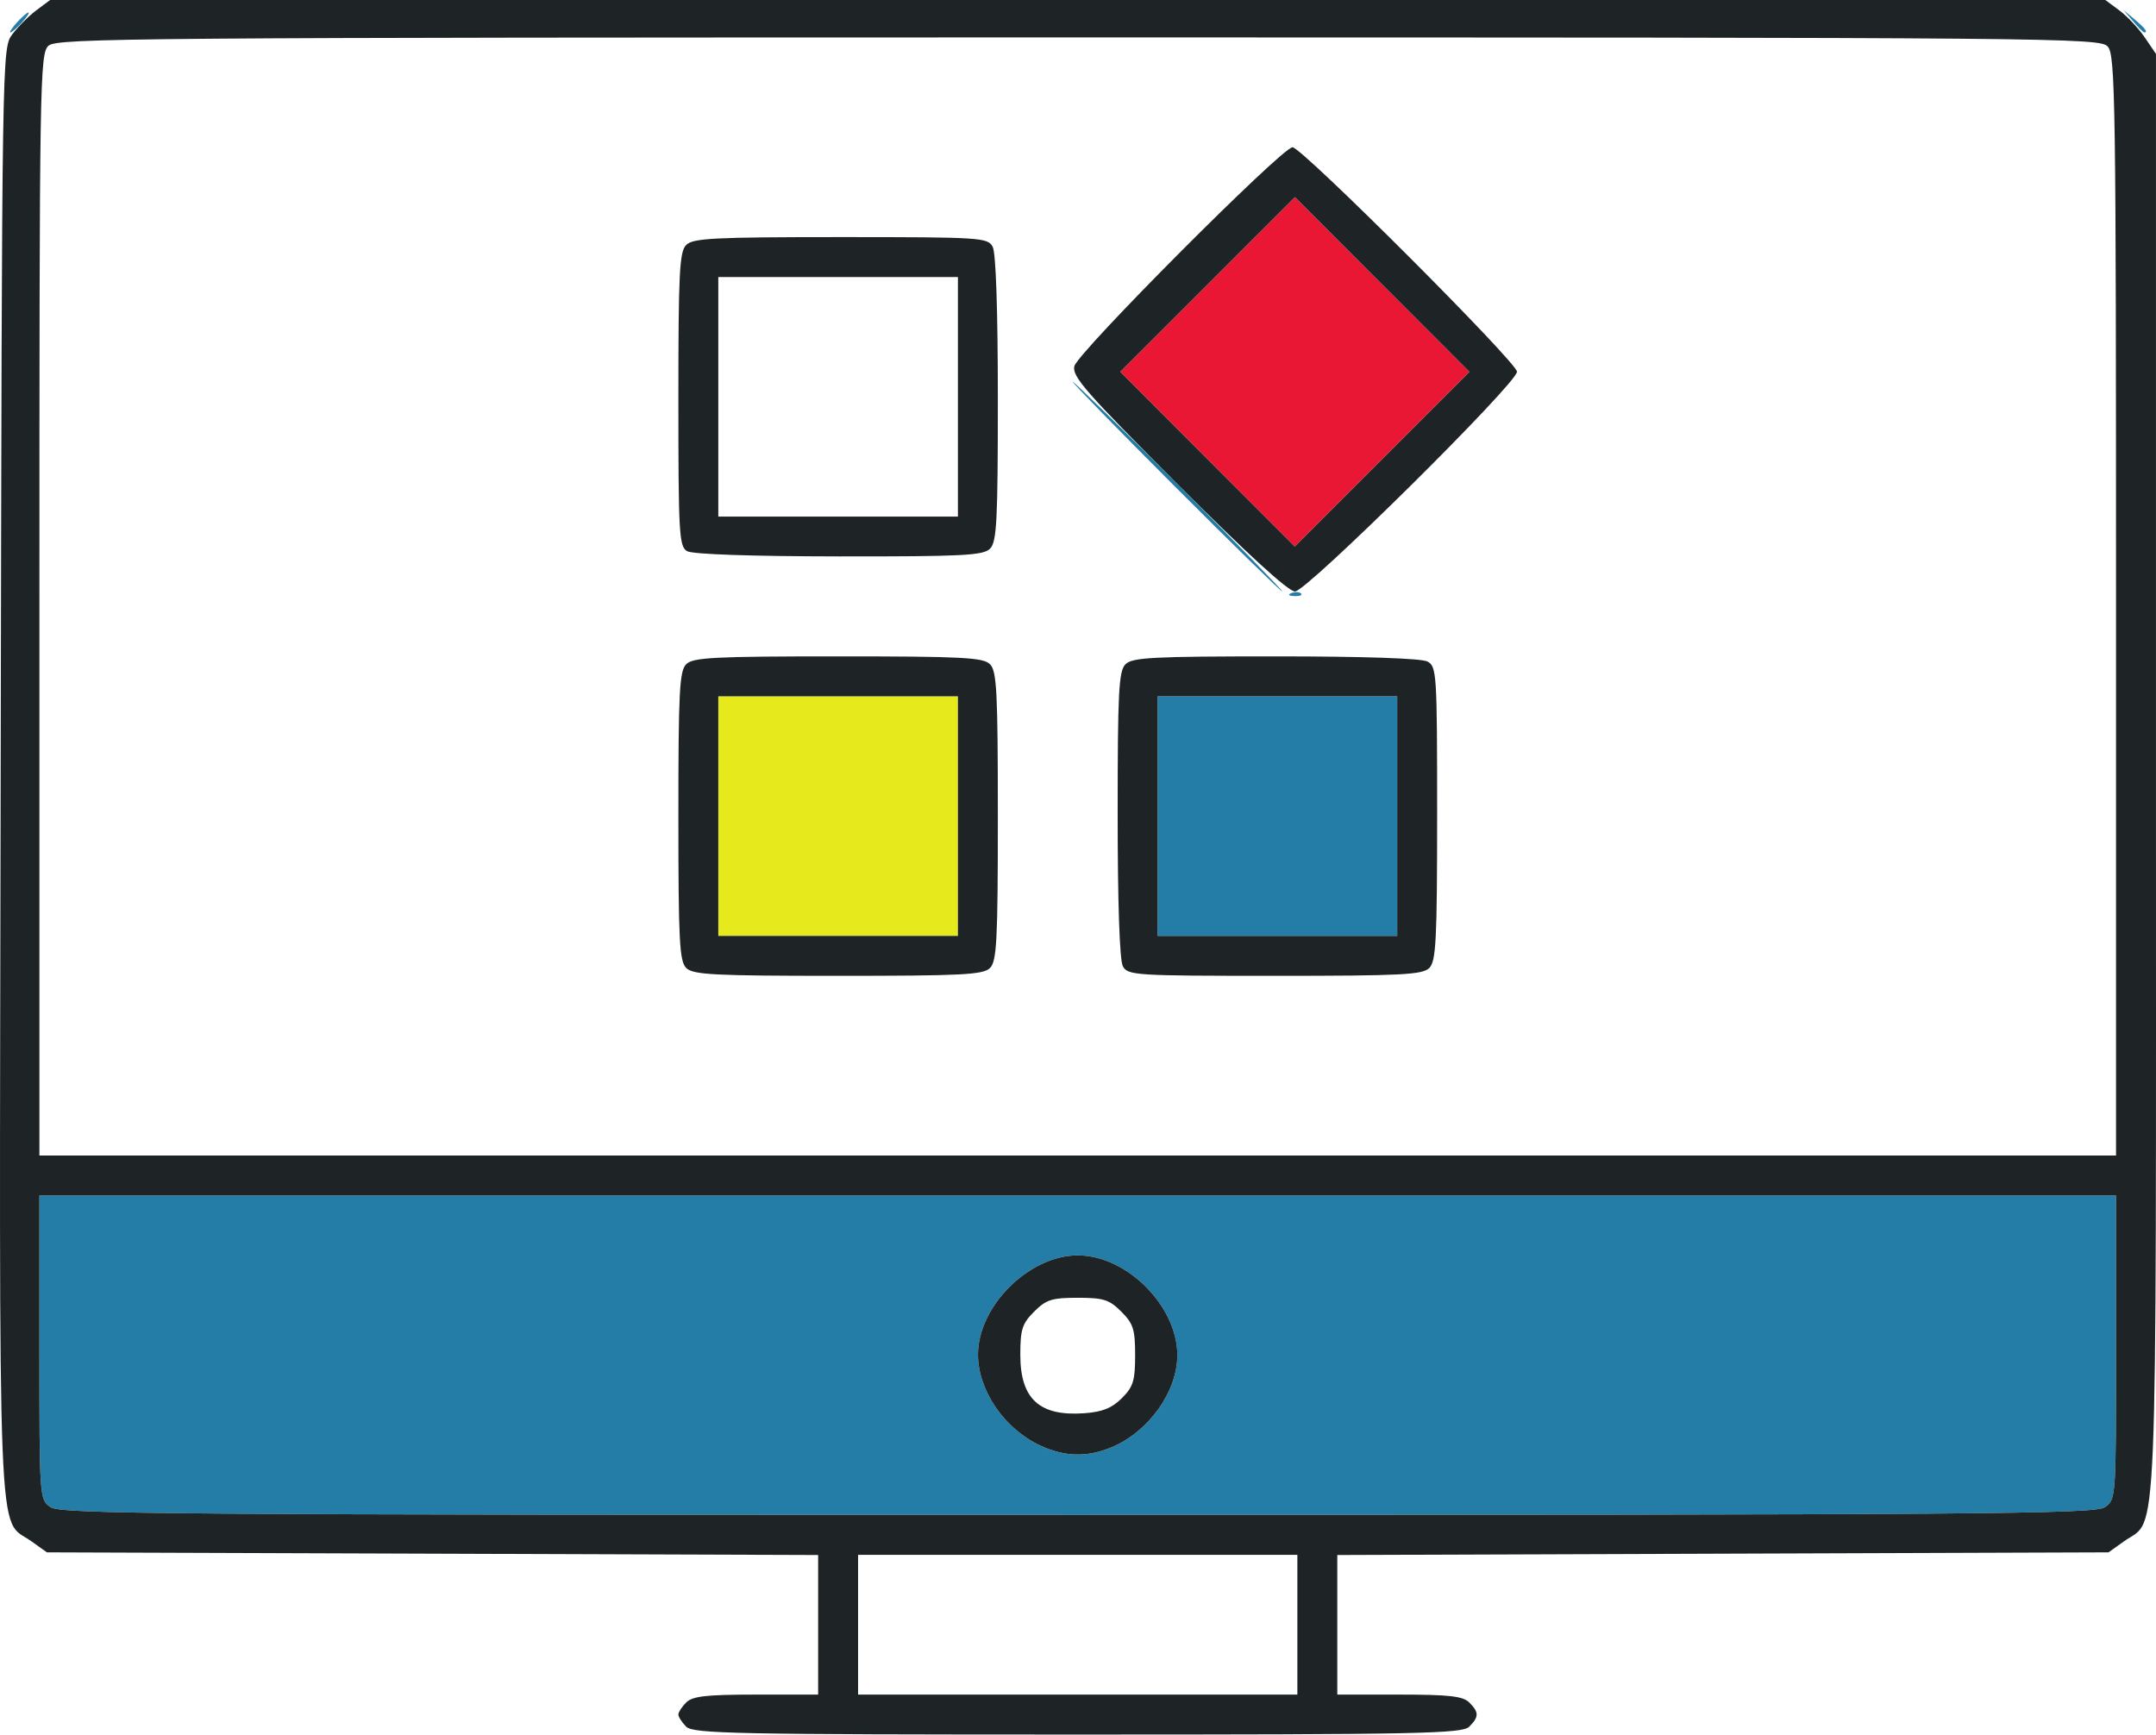
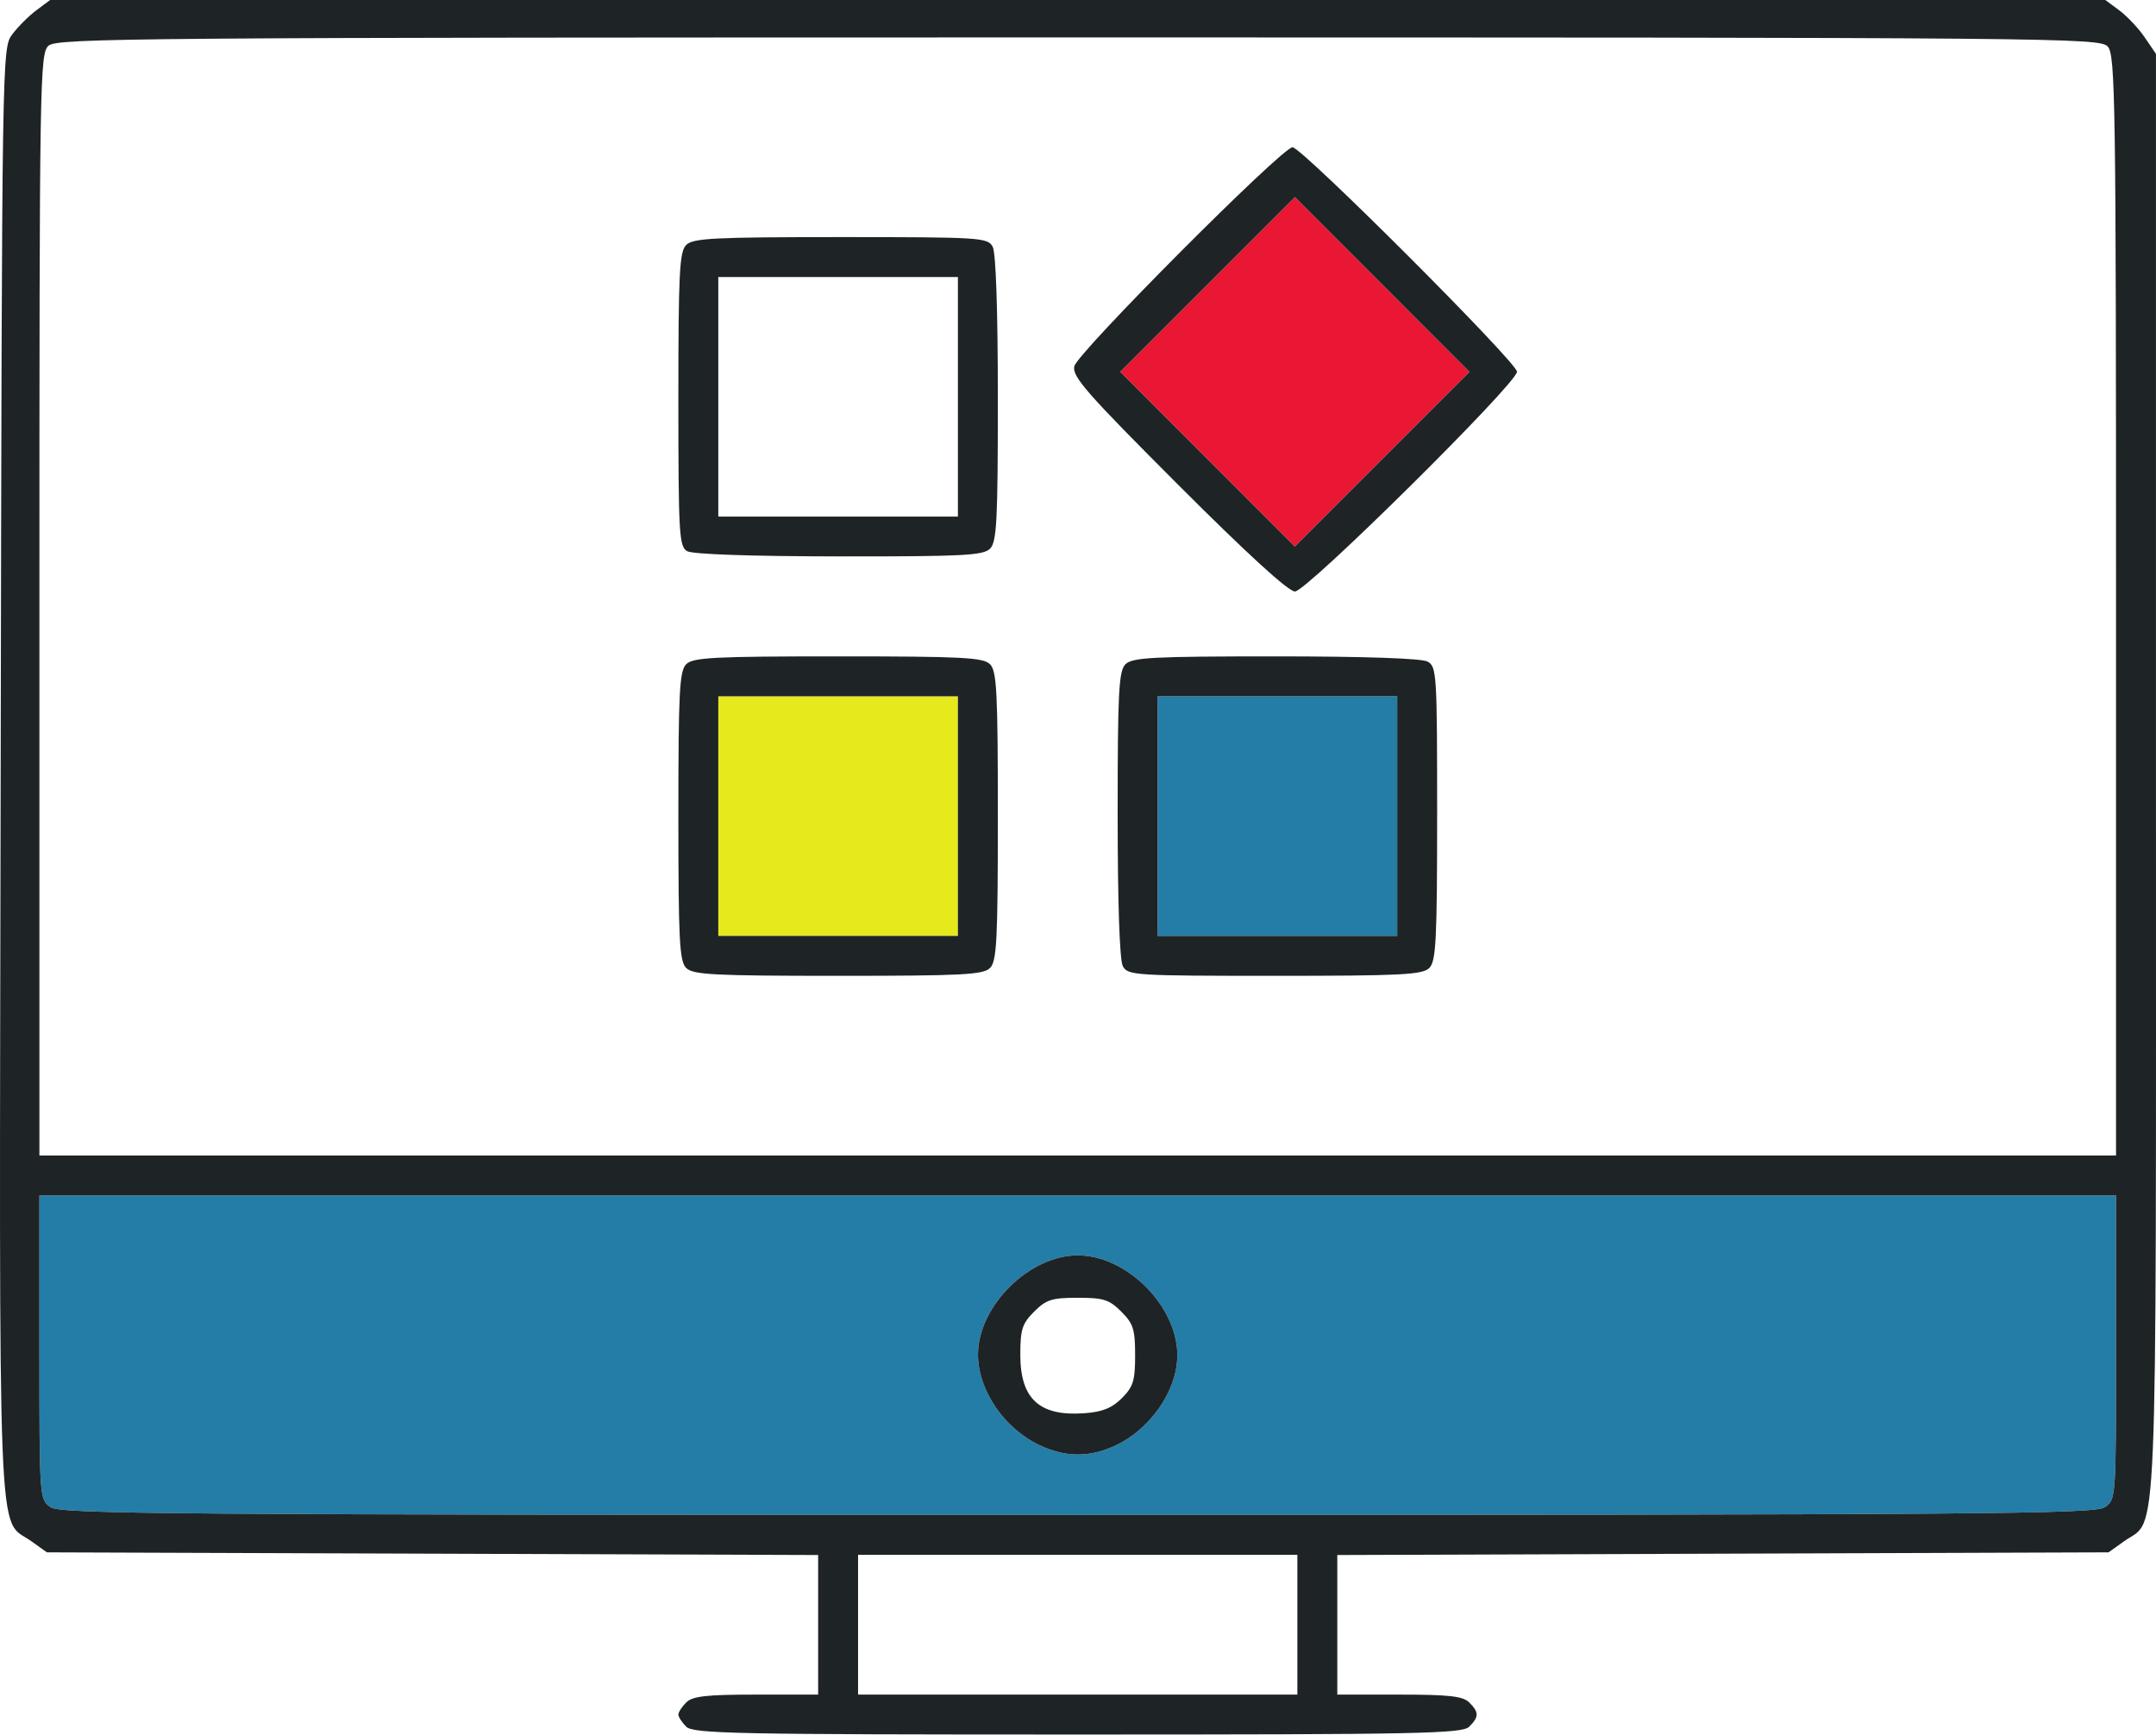
<svg xmlns="http://www.w3.org/2000/svg" version="1.1" id="svg2" width="431.901" height="347.5" viewBox="0 0 431.901 347.5">
  <defs id="defs6" />
  <g id="g817" transform="translate(-36.10536,-80.5)">
-     <path style="fill:#e6e91c;fill-opacity:1" d="m 180,244 v -24 h 24 24 v 24 24 h -24 -24 z" id="path827" />
-     <path style="fill:#247da6;fill-opacity:1" d="m 268,244 v -24 h 24 24 v 24 24 h -24 -24 z m 26.812,-44.683 c 0.722,-0.289 1.584,-0.253 1.917,0.079 0.332,0.332 -0.258,0.569 -1.312,0.525 -1.165,-0.048 -1.402,-0.285 -0.604,-0.604 z M 271.5,178 c -11.54,-11.55 -20.757,-21 -20.482,-21 0.275,0 9.942,9.45 21.482,21 11.54,11.55 20.757,21 20.482,21 -0.275,0 -9.942,-9.45 -21.482,-21 z M 39.5,85 c 0.995,-1.1 2.035,-2 2.31,-2 0.275,0 -0.314,0.9 -1.31,2 -0.995,1.1 -2.035,2 -2.31,2 -0.275,0 0.314,-0.9 1.31,-2 z M 463.405,84.75 461.5,82.5 l 2.25,1.905 C 465.864,86.195 466.455,87 465.655,87 c -0.19,0 -1.202,-1.012 -2.25,-2.25 z" id="path825" />
+     <rect style="fill:#e6e91c;fill-opacity:1" id="rect_yellow" x="180" y="220" width="48" height="48">
+       <animate attributeName="y" values="220;250;232;258;220" keyTimes="0;0.25;0.5;0.75;1" calcMode="spline" keySplines="0.45 0 0.55 1;0.45 0 0.55 1;0.45 0 0.55 1;0.45 0 0.55 1" dur="5s" repeatCount="indefinite" />
+       <animate attributeName="height" values="48;18;36;10;48" keyTimes="0;0.25;0.5;0.75;1" calcMode="spline" keySplines="0.45 0 0.55 1;0.45 0 0.55 1;0.45 0 0.55 1;0.45 0 0.55 1" dur="5s" repeatCount="indefinite" />
+     </rect>
+     <rect style="fill:#247da6;fill-opacity:1" id="rect_blue" x="268" y="220" width="48" height="48">
+       <animate attributeName="y" values="248;224;254;228;248" keyTimes="0;0.25;0.5;0.75;1" calcMode="spline" keySplines="0.45 0 0.55 1;0.45 0 0.55 1;0.45 0 0.55 1;0.45 0 0.55 1" dur="5s" repeatCount="indefinite" />
+       <animate attributeName="height" values="20;44;14;40;20" keyTimes="0;0.25;0.5;0.75;1" calcMode="spline" keySplines="0.45 0 0.55 1;0.45 0 0.55 1;0.45 0 0.55 1;0.45 0 0.55 1" dur="5s" repeatCount="indefinite" />
+     </rect>
    <path style="fill:#247da6;fill-opacity:1" d="M 46.223,382.443 C 44.009,380.893 44,380.769 44,350.443 V 320 h 208 208 v 30.443 c 0,30.326 -0.009,30.449 -2.223,32 C 455.784,383.84 434.615,384 252,384 69.385,384 48.216,383.84 46.223,382.443 Z M 258.782,370.447 c 7.442,-3.109 13.174,-11.135 13.174,-18.447 0,-9.838 -10.139,-20 -19.956,-20 -9.7,0 -19.913,10.113 -19.978,19.782 -0.048,7.198 5.248,14.975 12.478,18.322 4.913,2.275 9.4,2.382 14.282,0.343 z" id="path823" />
-     <path style="fill:#ea1734;fill-opacity:1" d="m 278,172.5 -17.486,-17.507 17.5,-17.5 17.5,-17.5 L 313,137.5 l 17.486,17.507 -17.5,17.5 -17.5,17.5 z" id="path821" />
-     <path style="fill:#1e2426" d="M 173.571,426.429 C 172.707,425.564 172,424.471 172,424 c 0,-0.471 0.707,-1.564 1.571,-2.429 1.26,-1.26 4.035,-1.571 14,-1.571 H 200 V 406.018 392.036 L 122.75,391.768 45.5,391.5 42.373,389.27 c -6.878,-4.906 -6.421,6.557 -6.133,-154.119 0.259,-144.693 0.264,-145.011 2.322,-147.766 1.134,-1.519 3.304,-3.689 4.823,-4.823 L 46.147,80.5 H 252 457.853 l 2.823,2.092 c 1.553,1.151 3.836,3.58 5.073,5.398 L 468,91.296 V 235.747 c 0,159.907 0.468,148.643 -6.373,153.523 L 458.5,391.5 381.25,391.768 304,392.036 V 406.018 420 h 12.429 c 9.965,0 12.74,0.311 14,1.571 1.974,1.974 1.974,2.884 0,4.857 C 329.027,427.83 320.537,428 252,428 c -68.537,0 -77.027,-0.17 -78.429,-1.571 z M 296,406 v -14 h -44 -44 v 14 14 h 44 44 z m 161.777,-23.557 c 2.214,-1.551 2.223,-1.674 2.223,-32 V 320 H 252 44 v 30.443 c 0,30.326 0.009,30.449 2.223,32 C 48.216,383.84 69.385,384 252,384 c 182.615,0 203.784,-0.16 205.777,-1.557 z M 244.5,370.104 C 237.27,366.757 231.974,358.98 232.022,351.782 232.087,342.113 242.3,332 252,332 c 9.817,0 19.956,10.162 19.956,20 0,7.312 -5.732,15.338 -13.174,18.447 -4.882,2.04 -9.369,1.932 -14.282,-0.343 z m 16.339,-9.489 C 263.124,358.33 263.5,357.114 263.5,352 c 0,-5.174 -0.363,-6.318 -2.773,-8.727 C 258.318,340.863 257.174,340.5 252,340.5 c -5.174,0 -6.318,0.363 -8.727,2.773 -2.401,2.401 -2.773,3.561 -2.773,8.645 0,8.863 3.842,12.367 12.839,11.711 3.611,-0.263 5.514,-1.028 7.5,-3.014 z M 460,201.829 C 460,100.717 459.864,91.507 458.345,89.829 456.752,88.068 449.036,88 252.174,88 63.273,88 47.518,88.126 45.829,89.655 44.078,91.239 44,96.025 44,201.655 V 312 H 252 460 Z M 173.571,274.429 C 172.215,273.073 172,268.9 172,244 c 0,-24.9 0.215,-29.073 1.571,-30.429 C 174.927,212.215 179.1,212 204,212 c 24.9,0 29.073,0.215 30.429,1.571 C 235.785,214.927 236,219.1 236,244 c 0,24.9 -0.215,29.073 -1.571,30.429 C 233.073,275.785 228.9,276 204,276 c -24.9,0 -29.073,-0.215 -30.429,-1.571 z M 228,244 v -24 h -24 -24 v 24 24 h 24 24 z m 33.035,30.066 C 260.391,272.862 260,261.367 260,243.637 c 0,-24.571 0.216,-28.711 1.571,-30.066 1.355,-1.355 5.495,-1.571 30.066,-1.571 17.73,0 29.225,0.391 30.429,1.035 1.845,0.987 1.934,2.392 1.934,30.429 0,25.388 -0.214,29.608 -1.571,30.965 -1.357,1.357 -5.577,1.571 -30.965,1.571 -28.037,0 -29.441,-0.089 -30.429,-1.934 z M 316,244 v -24 h -24 -24 v 24 24 h 24 24 z M 272.106,177.606 C 253.66,159.145 250.811,155.89 251.325,153.856 252.029,151.071 292.958,110 295.029,110 296.885,110 340,153.116 340,154.972 340,157.289 297.863,199 295.522,199 c -1.323,0 -9.55,-7.516 -23.416,-21.394 z M 313,137.5 l -17.486,-17.507 -17.5,17.5 -17.5,17.5 L 278,172.5 l 17.486,17.507 17.5,-17.5 17.5,-17.5 z m -139.25,53.42 c -1.604,-0.934 -1.75,-3.473 -1.75,-30.398 0,-25.375 0.214,-29.593 1.571,-30.95 1.357,-1.357 5.577,-1.571 30.965,-1.571 28.037,0 29.441,0.089 30.429,1.934 0.644,1.204 1.035,12.699 1.035,30.429 0,24.571 -0.216,28.711 -1.571,30.066 -1.357,1.357 -5.485,1.567 -30.25,1.541 -17.612,-0.019 -29.354,-0.424 -30.429,-1.05 z M 228,160 v -24 h -24 -24 v 24 24 h 24 24 z" id="path819" />
+     <g id="g_diamond">
+       <animateTransform attributeType="xml" attributeName="transform" type="rotate" from="0 295.5 154.5" to="360 295.5 154.5" dur="5s" repeatCount="indefinite" />
+       <path style="fill:#ea1734;fill-opacity:1" d="m 278,172.5 -17.486,-17.507 17.5,-17.5 17.5,-17.5 L 313,137.5 l 17.486,17.507 -17.5,17.5 -17.5,17.5 z" id="path821" />
+       <path style="fill:#1e2426" d="M 272.106,177.606 C 253.66,159.145 250.811,155.89 251.325,153.856 252.029,151.071 292.958,110 295.029,110 296.885,110 340,153.116 340,154.972 340,157.289 297.863,199 295.522,199 c -1.323,0 -9.55,-7.516 -23.416,-21.394 z M 313,137.5 l -17.486,-17.507 -17.5,17.5 -17.5,17.5 L 278,172.5 l 17.486,17.507 17.5,-17.5 17.5,-17.5 z" id="path_diamond_outline" />
+     </g>
+     <path style="fill:#1e2426" d="M 173.571,426.429 C 172.707,425.564 172,424.471 172,424 c 0,-0.471 0.707,-1.564 1.571,-2.429 1.26,-1.26 4.035,-1.571 14,-1.571 H 200 V 406.018 392.036 L 122.75,391.768 45.5,391.5 42.373,389.27 c -6.878,-4.906 -6.421,6.557 -6.133,-154.119 0.259,-144.693 0.264,-145.011 2.322,-147.766 1.134,-1.519 3.304,-3.689 4.823,-4.823 L 46.147,80.5 H 252 457.853 l 2.823,2.092 c 1.553,1.151 3.836,3.58 5.073,5.398 L 468,91.296 V 235.747 c 0,159.907 0.468,148.643 -6.373,153.523 L 458.5,391.5 381.25,391.768 304,392.036 V 406.018 420 h 12.429 c 9.965,0 12.74,0.311 14,1.571 1.974,1.974 1.974,2.884 0,4.857 C 329.027,427.83 320.537,428 252,428 c -68.537,0 -77.027,-0.17 -78.429,-1.571 z M 296,406 v -14 h -44 -44 v 14 14 h 44 44 z m 161.777,-23.557 c 2.214,-1.551 2.223,-1.674 2.223,-32 V 320 H 252 44 v 30.443 c 0,30.326 0.009,30.449 2.223,32 C 48.216,383.84 69.385,384 252,384 c 182.615,0 203.784,-0.16 205.777,-1.557 z M 244.5,370.104 C 237.27,366.757 231.974,358.98 232.022,351.782 232.087,342.113 242.3,332 252,332 c 9.817,0 19.956,10.162 19.956,20 0,7.312 -5.732,15.338 -13.174,18.447 -4.882,2.04 -9.369,1.932 -14.282,-0.343 z m 16.339,-9.489 C 263.124,358.33 263.5,357.114 263.5,352 c 0,-5.174 -0.363,-6.318 -2.773,-8.727 C 258.318,340.863 257.174,340.5 252,340.5 c -5.174,0 -6.318,0.363 -8.727,2.773 -2.401,2.401 -2.773,3.561 -2.773,8.645 0,8.863 3.842,12.367 12.839,11.711 3.611,-0.263 5.514,-1.028 7.5,-3.014 z M 460,201.829 C 460,100.717 459.864,91.507 458.345,89.829 456.752,88.068 449.036,88 252.174,88 63.273,88 47.518,88.126 45.829,89.655 44.078,91.239 44,96.025 44,201.655 V 312 H 252 460 Z M 173.571,274.429 C 172.215,273.073 172,268.9 172,244 c 0,-24.9 0.215,-29.073 1.571,-30.429 C 174.927,212.215 179.1,212 204,212 c 24.9,0 29.073,0.215 30.429,1.571 C 235.785,214.927 236,219.1 236,244 c 0,24.9 -0.215,29.073 -1.571,30.429 C 233.073,275.785 228.9,276 204,276 c -24.9,0 -29.073,-0.215 -30.429,-1.571 z M 228,244 v -24 h -24 -24 v 24 24 h 24 24 z m 33.035,30.066 C 260.391,272.862 260,261.367 260,243.637 c 0,-24.571 0.216,-28.711 1.571,-30.066 1.355,-1.355 5.495,-1.571 30.066,-1.571 17.73,0 29.225,0.391 30.429,1.035 1.845,0.987 1.934,2.392 1.934,30.429 0,25.388 -0.214,29.608 -1.571,30.965 -1.357,1.357 -5.577,1.571 -30.965,1.571 -28.037,0 -29.441,-0.089 -30.429,-1.934 z M 316,244 v -24 h -24 -24 v 24 24 h 24 24 z M 173.75,190.92 c -1.604,-0.934 -1.75,-3.473 -1.75,-30.398 0,-25.375 0.214,-29.593 1.571,-30.95 1.357,-1.357 5.577,-1.571 30.965,-1.571 28.037,0 29.441,0.089 30.429,1.934 0.644,1.204 1.035,12.699 1.035,30.429 0,24.571 -0.216,28.711 -1.571,30.066 -1.357,1.357 -5.485,1.567 -30.25,1.541 -17.612,-0.019 -29.354,-0.424 -30.429,-1.05 z M 228,160 v -24 h -24 -24 v 24 24 h 24 24 z" id="path819" />
  </g>
</svg>
